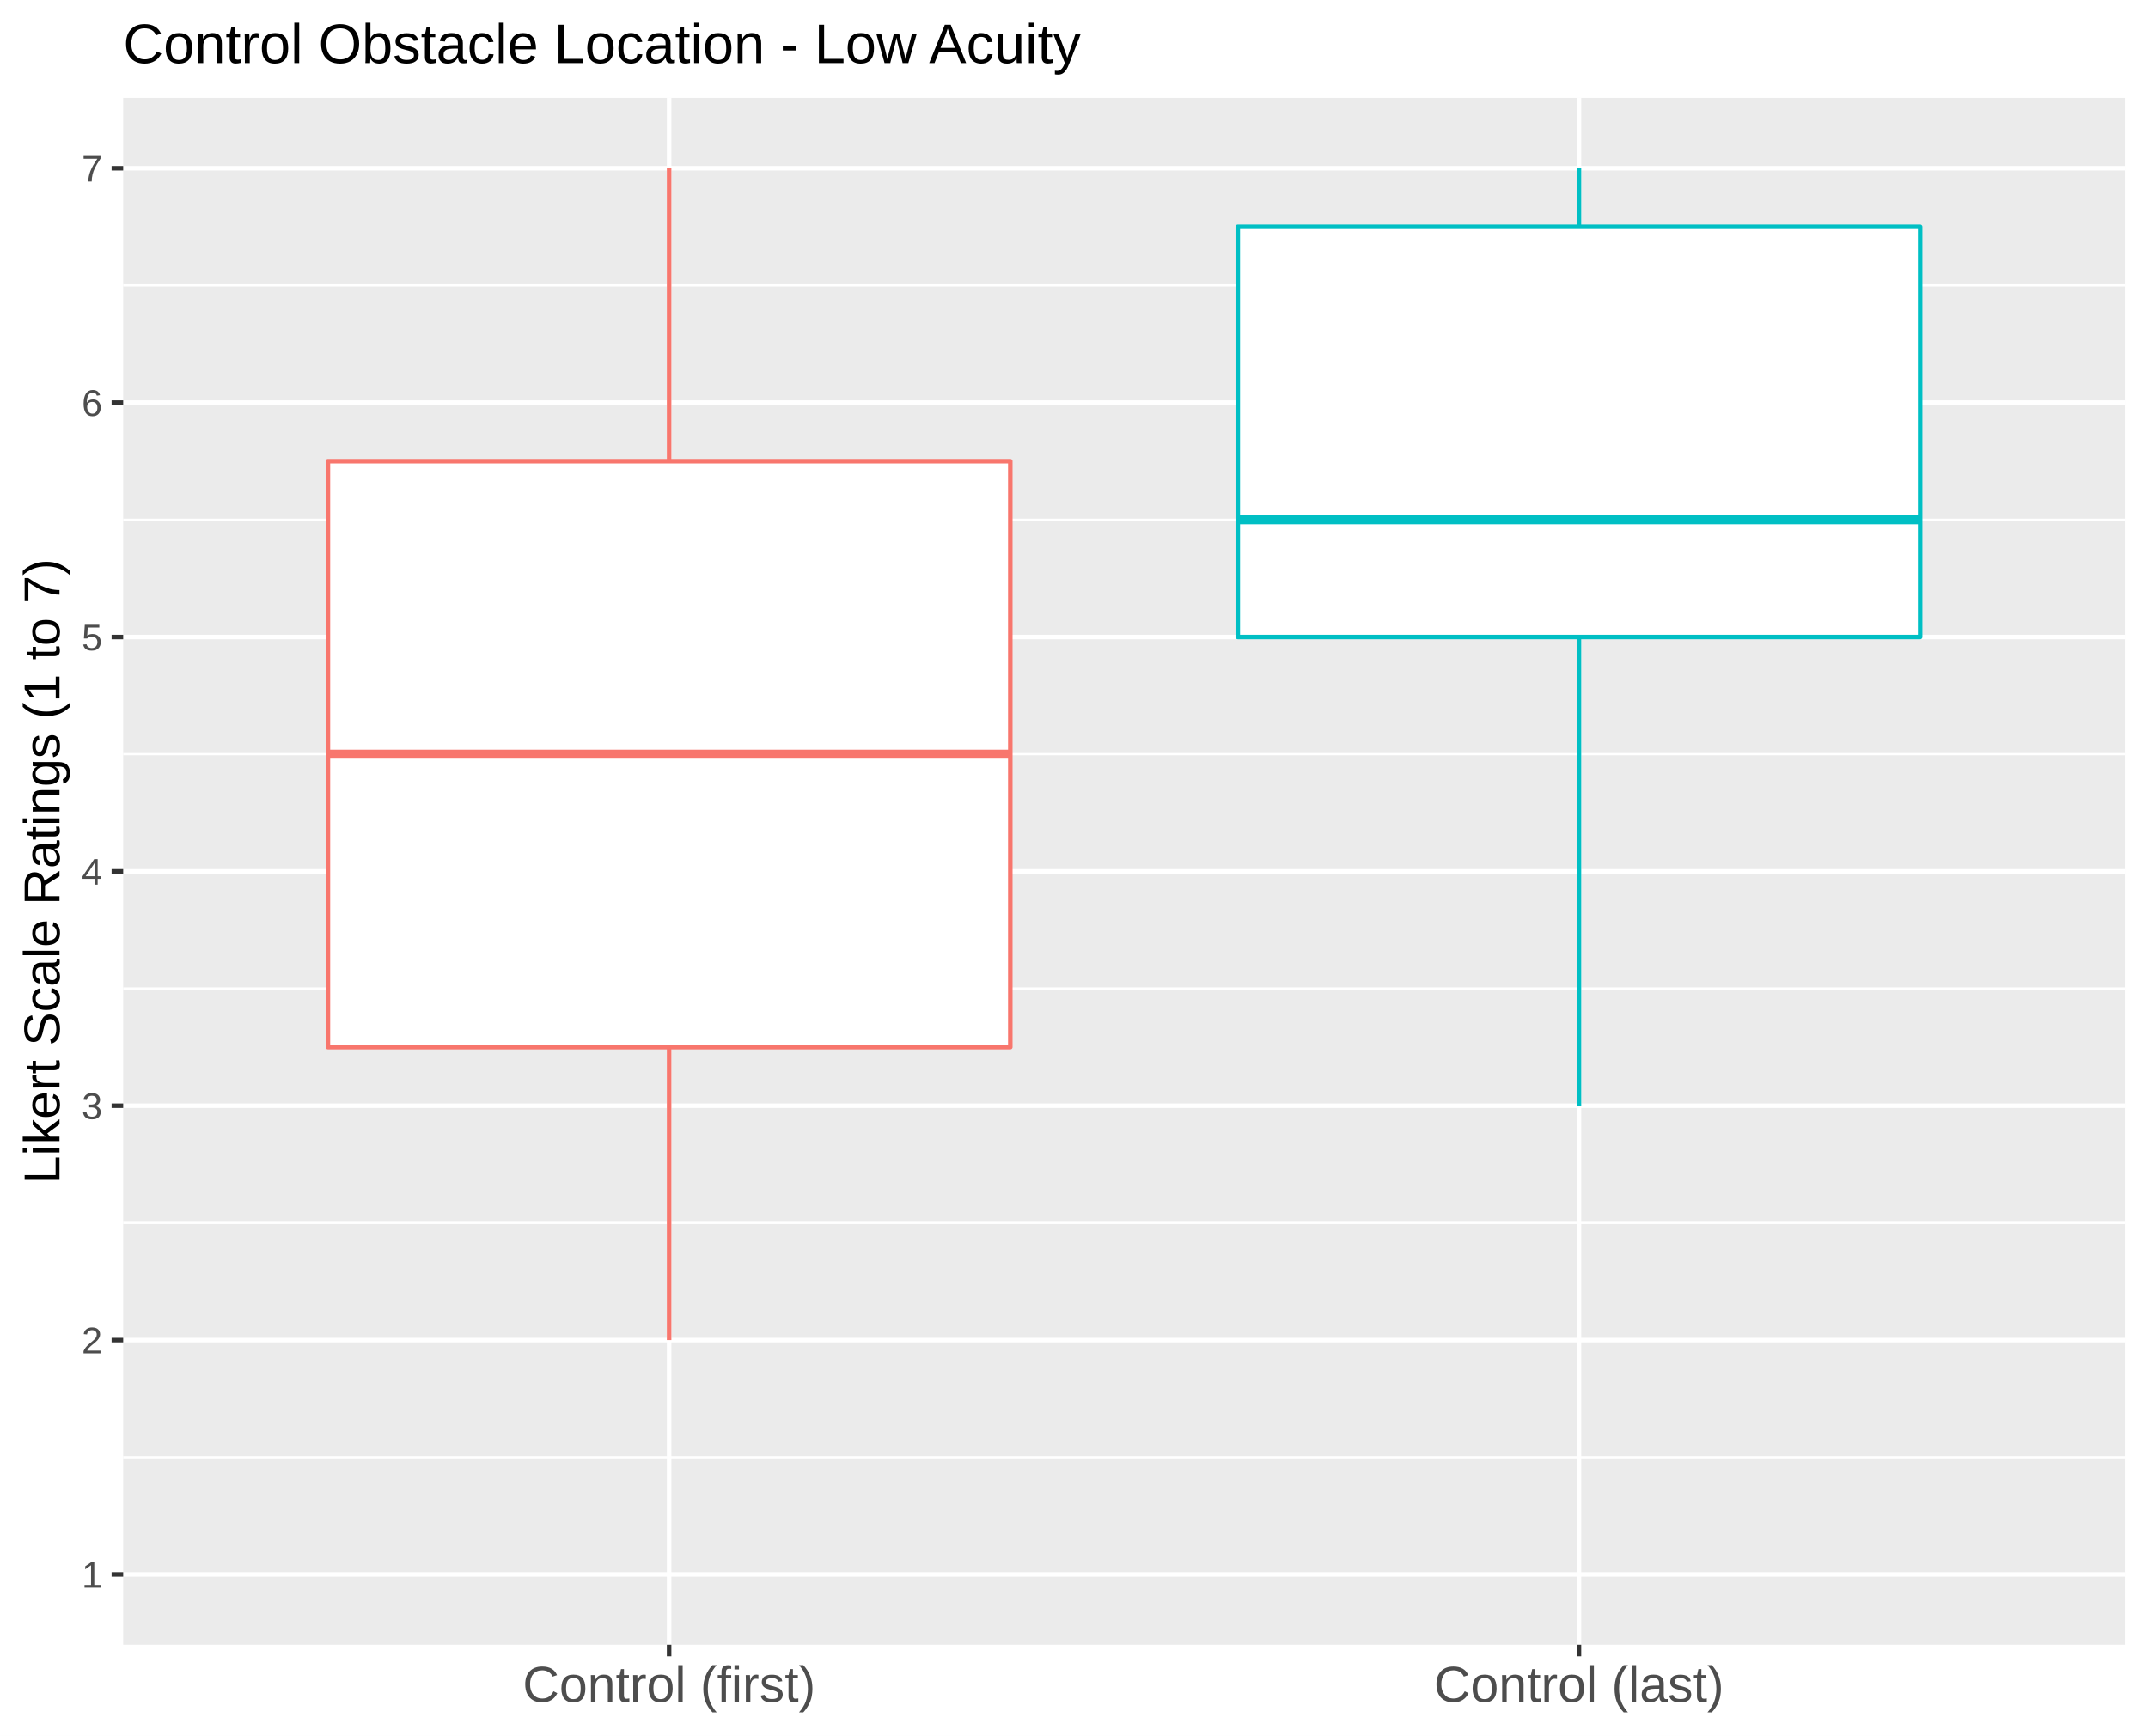
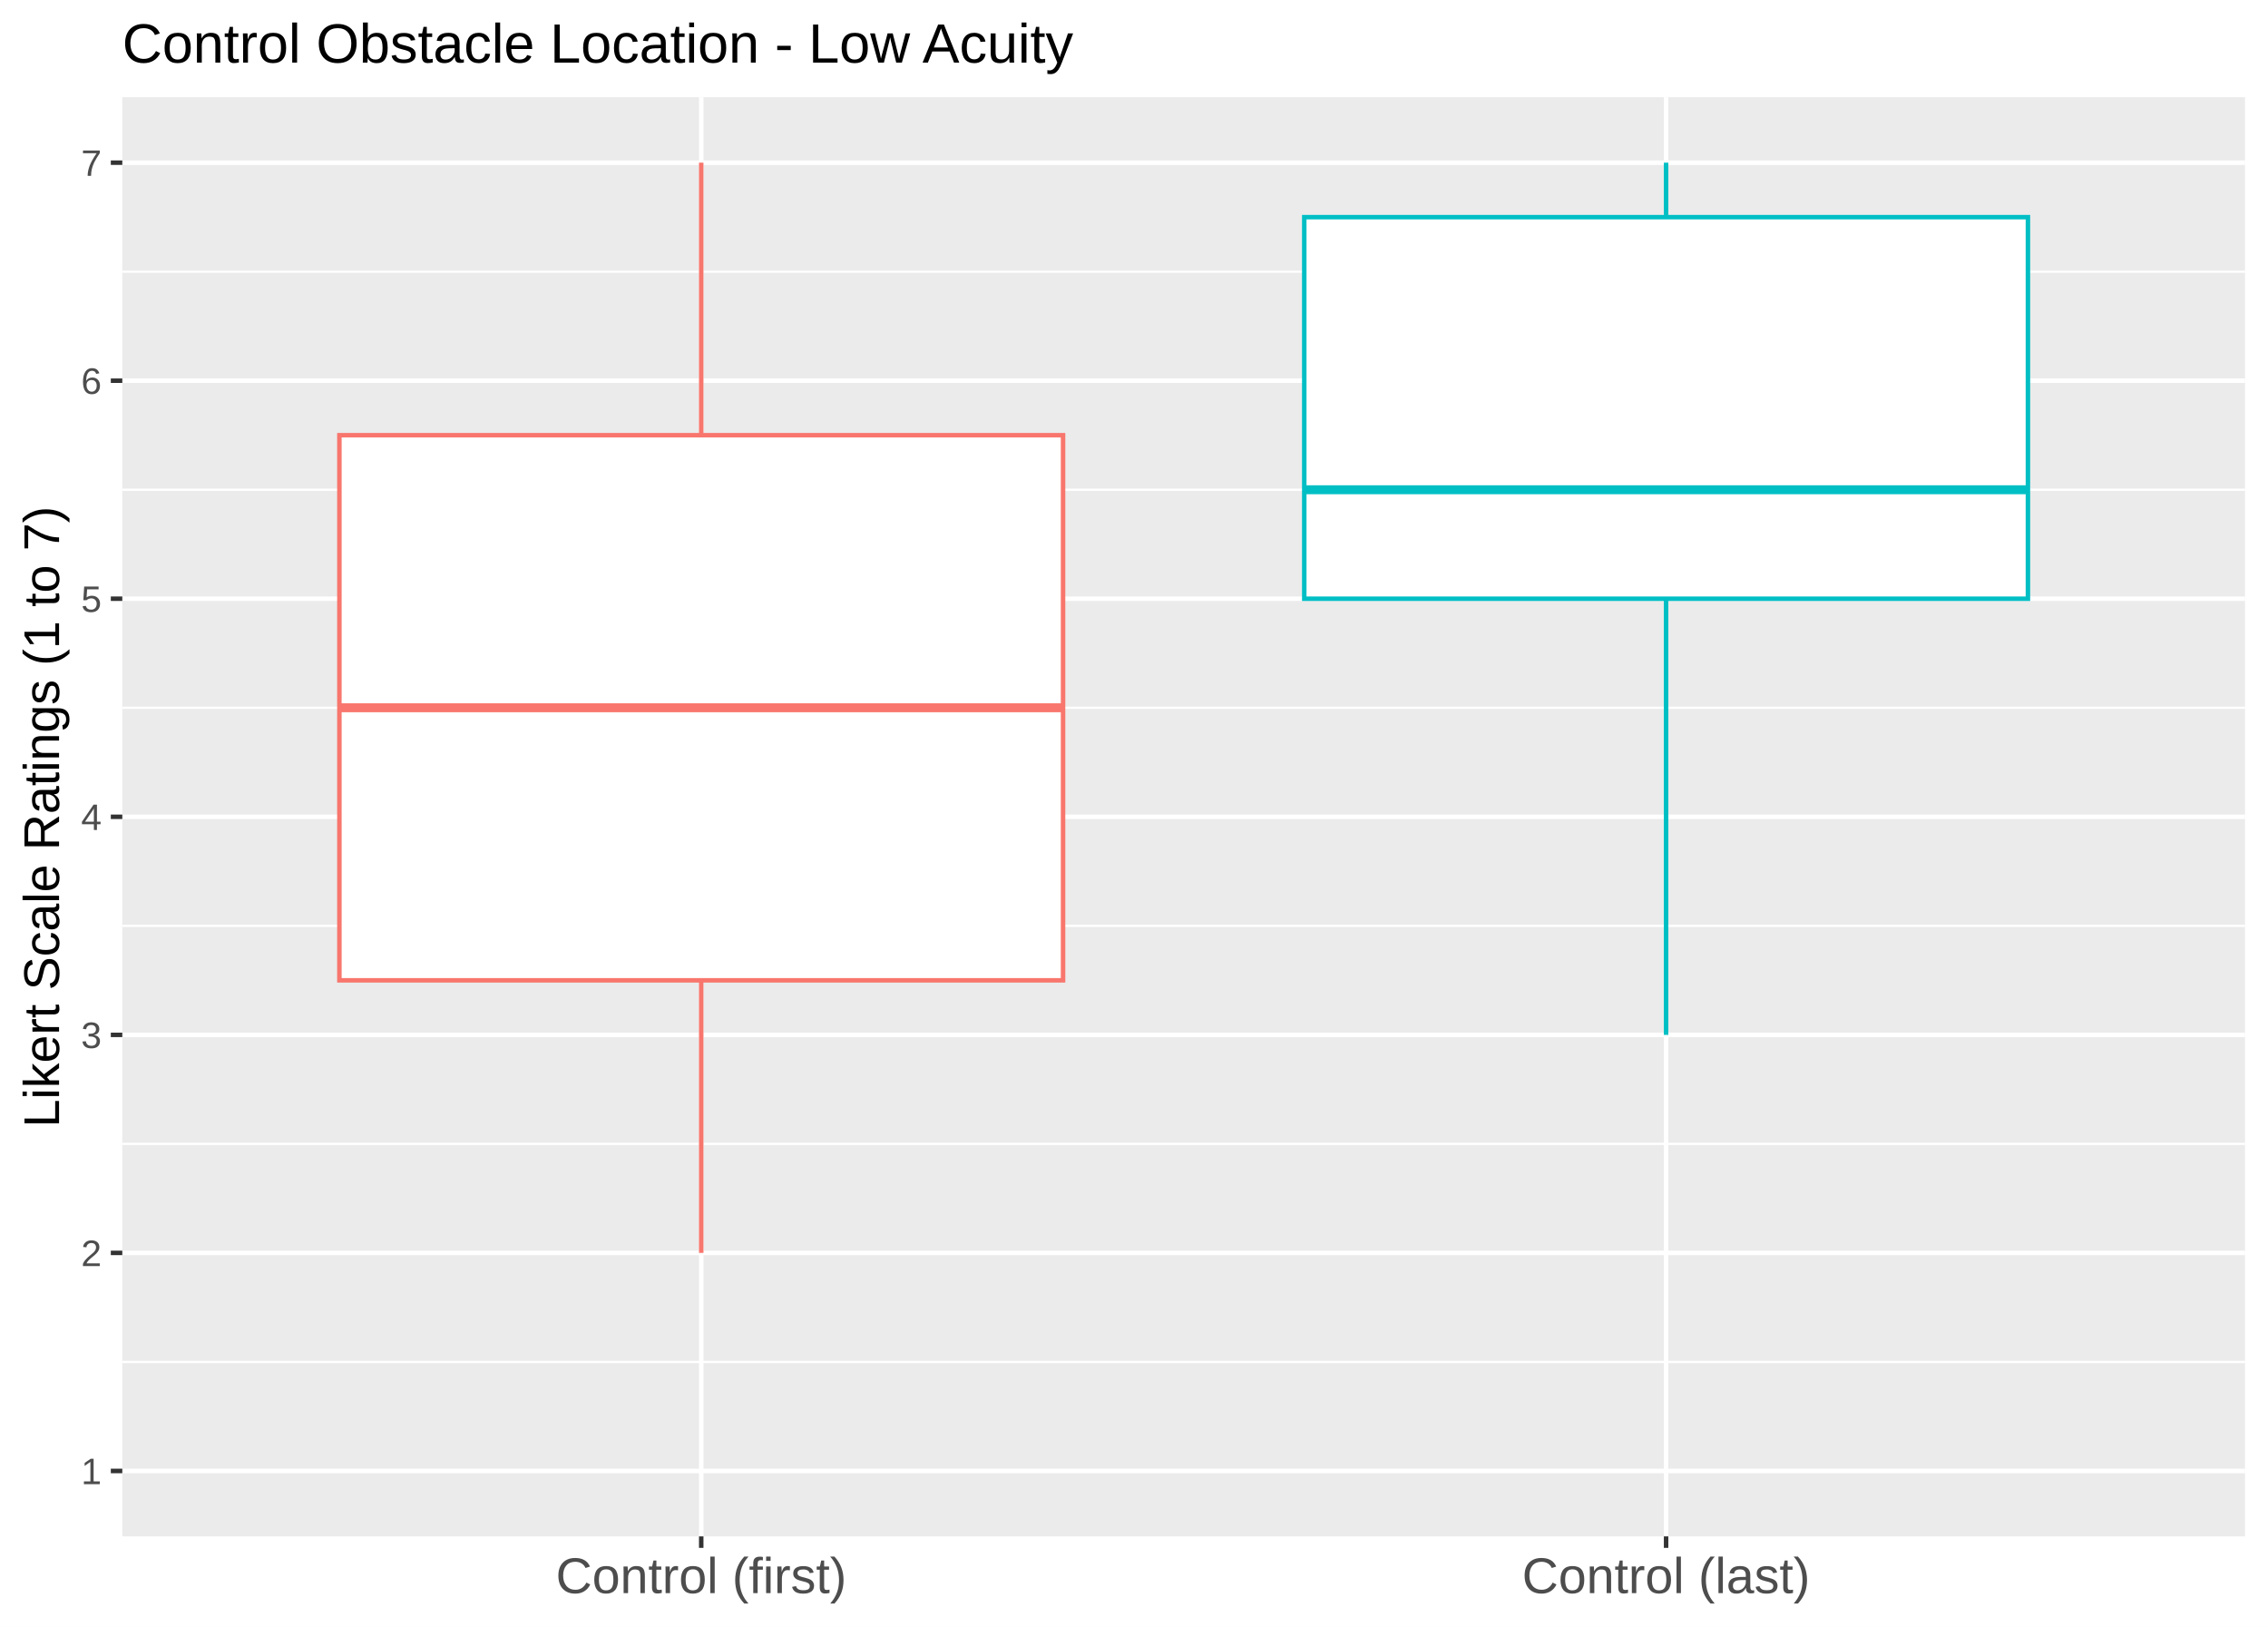
- <svg xmlns="http://www.w3.org/2000/svg" class="svglite" width="508.50pt" height="411.00pt" viewBox="0 0 508.50 411.00">
+ <svg xmlns="http://www.w3.org/2000/svg" class="svglite" width="540.75pt" height="387.75pt" viewBox="0 0 540.75 387.75">
  <defs>
    <style type="text/css">
    .svglite line, .svglite polyline, .svglite polygon, .svglite path, .svglite rect, .svglite circle {
      fill: none;
      stroke: #000000;
      stroke-linecap: round;
      stroke-linejoin: round;
      stroke-miterlimit: 10.00;
    }
    .svglite text {
      white-space: pre;
    }
  </style>
  </defs>
  <rect width="100%" height="100%" style="stroke: none; fill: #FFFFFF;" />
  <defs>
-     <clipPath id="cpMC4wMHw1MDguNTB8MC4wMHw0MTEuMDA=">
-       <rect x="0.00" y="0.00" width="508.50" height="411.00" />
+     <clipPath id="cpMC4wMHw1NDAuNzV8MC4wMHwzODcuNzU=">
+       <rect x="0.00" y="0.00" width="540.75" height="387.75" />
    </clipPath>
  </defs>
-   <g clip-path="url(#cpMC4wMHw1MDguNTB8MC4wMHw0MTEuMDA=)">
-     <rect x="0.00" y="0.00" width="508.50" height="411.00" style="stroke-width: 1.07; stroke: #FFFFFF; fill: #FFFFFF;" />
+   <g clip-path="url(#cpMC4wMHw1NDAuNzV8MC4wMHwzODcuNzU=)">
+     <rect x="0.00" y="0.00" width="540.75" height="387.75" style="stroke-width: 1.07; stroke: #FFFFFF; fill: #FFFFFF;" />
  </g>
  <defs>
-     <clipPath id="cpMjkuMTZ8NTAzLjAyfDIzLjE4fDM4OS40Nw==">
-       <rect x="29.16" y="23.18" width="473.86" height="366.29" />
+     <clipPath id="cpMjkuMTZ8NTM1LjI3fDIzLjE4fDM2Ni4yMg==">
+       <rect x="29.16" y="23.18" width="506.11" height="343.04" />
    </clipPath>
  </defs>
-   <g clip-path="url(#cpMjkuMTZ8NTAzLjAyfDIzLjE4fDM4OS40Nw==)">
-     <rect x="29.16" y="23.18" width="473.86" height="366.29" style="stroke-width: 1.07; stroke: none; fill: #EBEBEB;" />
-     <polyline points="29.16,345.07 503.02,345.07 " style="stroke-width: 0.53; stroke: #FFFFFF; stroke-linecap: butt;" />
-     <polyline points="29.16,289.57 503.02,289.57 " style="stroke-width: 0.53; stroke: #FFFFFF; stroke-linecap: butt;" />
-     <polyline points="29.16,234.07 503.02,234.07 " style="stroke-width: 0.53; stroke: #FFFFFF; stroke-linecap: butt;" />
-     <polyline points="29.16,178.58 503.02,178.58 " style="stroke-width: 0.53; stroke: #FFFFFF; stroke-linecap: butt;" />
-     <polyline points="29.16,123.08 503.02,123.08 " style="stroke-width: 0.53; stroke: #FFFFFF; stroke-linecap: butt;" />
-     <polyline points="29.16,67.58 503.02,67.58 " style="stroke-width: 0.53; stroke: #FFFFFF; stroke-linecap: butt;" />
-     <polyline points="29.16,372.82 503.02,372.82 " style="stroke-width: 1.07; stroke: #FFFFFF; stroke-linecap: butt;" />
-     <polyline points="29.16,317.32 503.02,317.32 " style="stroke-width: 1.07; stroke: #FFFFFF; stroke-linecap: butt;" />
-     <polyline points="29.16,261.82 503.02,261.82 " style="stroke-width: 1.07; stroke: #FFFFFF; stroke-linecap: butt;" />
-     <polyline points="29.16,206.32 503.02,206.32 " style="stroke-width: 1.07; stroke: #FFFFFF; stroke-linecap: butt;" />
-     <polyline points="29.16,150.83 503.02,150.83 " style="stroke-width: 1.07; stroke: #FFFFFF; stroke-linecap: butt;" />
-     <polyline points="29.16,95.33 503.02,95.33 " style="stroke-width: 1.07; stroke: #FFFFFF; stroke-linecap: butt;" />
-     <polyline points="29.16,39.83 503.02,39.83 " style="stroke-width: 1.07; stroke: #FFFFFF; stroke-linecap: butt;" />
-     <polyline points="158.40,389.47 158.40,23.18 " style="stroke-width: 1.07; stroke: #FFFFFF; stroke-linecap: butt;" />
-     <polyline points="373.79,389.47 373.79,23.18 " style="stroke-width: 1.07; stroke: #FFFFFF; stroke-linecap: butt;" />
-     <line x1="158.40" y1="109.20" x2="158.40" y2="39.83" style="stroke-width: 1.07; stroke: #F8766D; stroke-linecap: butt;" />
-     <line x1="158.40" y1="247.95" x2="158.40" y2="317.32" style="stroke-width: 1.07; stroke: #F8766D; stroke-linecap: butt;" />
-     <polygon points="77.63,109.20 77.63,247.95 239.17,247.95 239.17,109.20 77.63,109.20 " style="stroke-width: 1.07; stroke: #F8766D; fill: #FFFFFF;" />
-     <line x1="77.63" y1="178.58" x2="239.17" y2="178.58" style="stroke-width: 2.13; stroke: #F8766D; stroke-linecap: butt;" />
-     <line x1="373.79" y1="53.70" x2="373.79" y2="39.83" style="stroke-width: 1.07; stroke: #00BFC4; stroke-linecap: butt;" />
-     <line x1="373.79" y1="150.83" x2="373.79" y2="261.82" style="stroke-width: 1.07; stroke: #00BFC4; stroke-linecap: butt;" />
-     <polygon points="293.02,53.70 293.02,150.83 454.56,150.83 454.56,53.70 293.02,53.70 " style="stroke-width: 1.07; stroke: #00BFC4; fill: #FFFFFF;" />
-     <line x1="293.02" y1="123.08" x2="454.56" y2="123.08" style="stroke-width: 2.13; stroke: #00BFC4; stroke-linecap: butt;" />
+   <g clip-path="url(#cpMjkuMTZ8NTM1LjI3fDIzLjE4fDM2Ni4yMg==)">
+     <rect x="29.16" y="23.18" width="506.11" height="343.04" style="stroke-width: 1.07; stroke: none; fill: #EBEBEB;" />
+     <polyline points="29.16,324.64 535.27,324.64 " style="stroke-width: 0.53; stroke: #FFFFFF; stroke-linecap: butt;" />
+     <polyline points="29.16,272.66 535.27,272.66 " style="stroke-width: 0.53; stroke: #FFFFFF; stroke-linecap: butt;" />
+     <polyline points="29.16,220.69 535.27,220.69 " style="stroke-width: 0.53; stroke: #FFFFFF; stroke-linecap: butt;" />
+     <polyline points="29.16,168.71 535.27,168.71 " style="stroke-width: 0.53; stroke: #FFFFFF; stroke-linecap: butt;" />
+     <polyline points="29.16,116.74 535.27,116.74 " style="stroke-width: 0.53; stroke: #FFFFFF; stroke-linecap: butt;" />
+     <polyline points="29.16,64.76 535.27,64.76 " style="stroke-width: 0.53; stroke: #FFFFFF; stroke-linecap: butt;" />
+     <polyline points="29.16,350.63 535.27,350.63 " style="stroke-width: 1.07; stroke: #FFFFFF; stroke-linecap: butt;" />
+     <polyline points="29.16,298.65 535.27,298.65 " style="stroke-width: 1.07; stroke: #FFFFFF; stroke-linecap: butt;" />
+     <polyline points="29.16,246.68 535.27,246.68 " style="stroke-width: 1.07; stroke: #FFFFFF; stroke-linecap: butt;" />
+     <polyline points="29.16,194.70 535.27,194.70 " style="stroke-width: 1.07; stroke: #FFFFFF; stroke-linecap: butt;" />
+     <polyline points="29.16,142.72 535.27,142.72 " style="stroke-width: 1.07; stroke: #FFFFFF; stroke-linecap: butt;" />
+     <polyline points="29.16,90.75 535.27,90.75 " style="stroke-width: 1.07; stroke: #FFFFFF; stroke-linecap: butt;" />
+     <polyline points="29.16,38.77 535.27,38.77 " style="stroke-width: 1.07; stroke: #FFFFFF; stroke-linecap: butt;" />
+     <polyline points="167.19,366.22 167.19,23.18 " style="stroke-width: 1.07; stroke: #FFFFFF; stroke-linecap: butt;" />
+     <polyline points="397.24,366.22 397.24,23.18 " style="stroke-width: 1.07; stroke: #FFFFFF; stroke-linecap: butt;" />
+     <line x1="167.19" y1="103.74" x2="167.19" y2="38.77" style="stroke-width: 1.07; stroke: #F8766D; stroke-linecap: butt;" />
+     <line x1="167.19" y1="233.68" x2="167.19" y2="298.65" style="stroke-width: 1.07; stroke: #F8766D; stroke-linecap: butt;" />
+     <polygon points="80.92,103.74 80.92,233.68 253.46,233.68 253.46,103.74 80.92,103.74 " style="stroke-width: 1.07; stroke: #F8766D; stroke-linecap: butt; stroke-linejoin: miter; fill: #FFFFFF;" />
+     <line x1="80.92" y1="168.71" x2="253.46" y2="168.71" style="stroke-width: 2.13; stroke: #F8766D; stroke-linecap: butt; stroke-linejoin: miter;" />
+     <line x1="397.24" y1="51.76" x2="397.24" y2="38.77" style="stroke-width: 1.07; stroke: #00BFC4; stroke-linecap: butt;" />
+     <line x1="397.24" y1="142.72" x2="397.24" y2="246.68" style="stroke-width: 1.07; stroke: #00BFC4; stroke-linecap: butt;" />
+     <polygon points="310.97,51.76 310.97,142.72 483.51,142.72 483.51,51.76 310.97,51.76 " style="stroke-width: 1.07; stroke: #00BFC4; stroke-linecap: butt; stroke-linejoin: miter; fill: #FFFFFF;" />
+     <line x1="310.97" y1="116.74" x2="483.51" y2="116.74" style="stroke-width: 2.13; stroke: #00BFC4; stroke-linecap: butt; stroke-linejoin: miter;" />
  </g>
-   <g clip-path="url(#cpMC4wMHw1MDguNTB8MC4wMHw0MTEuMDA=)">
-     <text x="24.23" y="375.97" text-anchor="end" style="font-size: 8.80px;fill: #4D4D4D; font-family: &quot;Arial&quot;;" textLength="4.90px" lengthAdjust="spacingAndGlyphs">1</text>
-     <text x="24.23" y="320.47" text-anchor="end" style="font-size: 8.80px;fill: #4D4D4D; font-family: &quot;Arial&quot;;" textLength="4.90px" lengthAdjust="spacingAndGlyphs">2</text>
-     <text x="24.23" y="264.97" text-anchor="end" style="font-size: 8.80px;fill: #4D4D4D; font-family: &quot;Arial&quot;;" textLength="4.90px" lengthAdjust="spacingAndGlyphs">3</text>
-     <text x="24.23" y="209.47" text-anchor="end" style="font-size: 8.80px;fill: #4D4D4D; font-family: &quot;Arial&quot;;" textLength="4.90px" lengthAdjust="spacingAndGlyphs">4</text>
-     <text x="24.23" y="153.98" text-anchor="end" style="font-size: 8.80px;fill: #4D4D4D; font-family: &quot;Arial&quot;;" textLength="4.90px" lengthAdjust="spacingAndGlyphs">5</text>
-     <text x="24.23" y="98.48" text-anchor="end" style="font-size: 8.80px;fill: #4D4D4D; font-family: &quot;Arial&quot;;" textLength="4.90px" lengthAdjust="spacingAndGlyphs">6</text>
-     <text x="24.23" y="42.98" text-anchor="end" style="font-size: 8.80px;fill: #4D4D4D; font-family: &quot;Arial&quot;;" textLength="4.90px" lengthAdjust="spacingAndGlyphs">7</text>
-     <polyline points="26.42,372.82 29.16,372.82 " style="stroke-width: 1.07; stroke: #333333; stroke-linecap: butt;" />
-     <polyline points="26.42,317.32 29.16,317.32 " style="stroke-width: 1.07; stroke: #333333; stroke-linecap: butt;" />
-     <polyline points="26.42,261.82 29.16,261.82 " style="stroke-width: 1.07; stroke: #333333; stroke-linecap: butt;" />
-     <polyline points="26.42,206.32 29.16,206.32 " style="stroke-width: 1.07; stroke: #333333; stroke-linecap: butt;" />
-     <polyline points="26.42,150.83 29.16,150.83 " style="stroke-width: 1.07; stroke: #333333; stroke-linecap: butt;" />
-     <polyline points="26.42,95.33 29.16,95.33 " style="stroke-width: 1.07; stroke: #333333; stroke-linecap: butt;" />
-     <polyline points="26.42,39.83 29.16,39.83 " style="stroke-width: 1.07; stroke: #333333; stroke-linecap: butt;" />
-     <polyline points="158.40,392.21 158.40,389.47 " style="stroke-width: 1.07; stroke: #333333; stroke-linecap: butt;" />
-     <polyline points="373.79,392.21 373.79,389.47 " style="stroke-width: 1.07; stroke: #333333; stroke-linecap: butt;" />
-     <text x="158.40" y="403.00" text-anchor="middle" style="font-size: 12.00px;fill: #4D4D4D; font-family: &quot;Arial&quot;;" textLength="69.34px" lengthAdjust="spacingAndGlyphs">Control (first)</text>
-     <text x="373.79" y="403.00" text-anchor="middle" style="font-size: 12.00px;fill: #4D4D4D; font-family: &quot;Arial&quot;;" textLength="68.69px" lengthAdjust="spacingAndGlyphs">Control (last)</text>
-     <text transform="translate(14.08,206.32) rotate(-90)" text-anchor="middle" style="font-size: 12.00px; font-family: &quot;Arial&quot;;" textLength="148.08px" lengthAdjust="spacingAndGlyphs">Likert Scale Ratings (1 to 7)</text>
+   <g clip-path="url(#cpMC4wMHw1NDAuNzV8MC4wMHwzODcuNzU=)">
+     <text x="24.23" y="353.78" text-anchor="end" style="font-size: 8.80px;fill: #4D4D4D; font-family: &quot;Arial&quot;;" textLength="4.90px" lengthAdjust="spacingAndGlyphs">1</text>
+     <text x="24.23" y="301.80" text-anchor="end" style="font-size: 8.80px;fill: #4D4D4D; font-family: &quot;Arial&quot;;" textLength="4.90px" lengthAdjust="spacingAndGlyphs">2</text>
+     <text x="24.23" y="249.83" text-anchor="end" style="font-size: 8.80px;fill: #4D4D4D; font-family: &quot;Arial&quot;;" textLength="4.90px" lengthAdjust="spacingAndGlyphs">3</text>
+     <text x="24.23" y="197.85" text-anchor="end" style="font-size: 8.80px;fill: #4D4D4D; font-family: &quot;Arial&quot;;" textLength="4.90px" lengthAdjust="spacingAndGlyphs">4</text>
+     <text x="24.23" y="145.87" text-anchor="end" style="font-size: 8.80px;fill: #4D4D4D; font-family: &quot;Arial&quot;;" textLength="4.90px" lengthAdjust="spacingAndGlyphs">5</text>
+     <text x="24.23" y="93.90" text-anchor="end" style="font-size: 8.80px;fill: #4D4D4D; font-family: &quot;Arial&quot;;" textLength="4.90px" lengthAdjust="spacingAndGlyphs">6</text>
+     <text x="24.23" y="41.92" text-anchor="end" style="font-size: 8.80px;fill: #4D4D4D; font-family: &quot;Arial&quot;;" textLength="4.90px" lengthAdjust="spacingAndGlyphs">7</text>
+     <polyline points="26.42,350.63 29.16,350.63 " style="stroke-width: 1.07; stroke: #333333; stroke-linecap: butt;" />
+     <polyline points="26.42,298.65 29.16,298.65 " style="stroke-width: 1.07; stroke: #333333; stroke-linecap: butt;" />
+     <polyline points="26.42,246.68 29.16,246.68 " style="stroke-width: 1.07; stroke: #333333; stroke-linecap: butt;" />
+     <polyline points="26.42,194.70 29.16,194.70 " style="stroke-width: 1.07; stroke: #333333; stroke-linecap: butt;" />
+     <polyline points="26.42,142.72 29.16,142.72 " style="stroke-width: 1.07; stroke: #333333; stroke-linecap: butt;" />
+     <polyline points="26.42,90.75 29.16,90.75 " style="stroke-width: 1.07; stroke: #333333; stroke-linecap: butt;" />
+     <polyline points="26.42,38.77 29.16,38.77 " style="stroke-width: 1.07; stroke: #333333; stroke-linecap: butt;" />
+     <polyline points="167.19,368.96 167.19,366.22 " style="stroke-width: 1.07; stroke: #333333; stroke-linecap: butt;" />
+     <polyline points="397.24,368.96 397.24,366.22 " style="stroke-width: 1.07; stroke: #333333; stroke-linecap: butt;" />
+     <text x="167.19" y="379.75" text-anchor="middle" style="font-size: 12.00px;fill: #4D4D4D; font-family: &quot;Arial&quot;;" textLength="69.34px" lengthAdjust="spacingAndGlyphs">Control (first)</text>
+     <text x="397.24" y="379.75" text-anchor="middle" style="font-size: 12.00px;fill: #4D4D4D; font-family: &quot;Arial&quot;;" textLength="68.69px" lengthAdjust="spacingAndGlyphs">Control (last)</text>
+     <text transform="translate(14.08,194.70) rotate(-90)" text-anchor="middle" style="font-size: 12.00px; font-family: &quot;Arial&quot;;" textLength="148.08px" lengthAdjust="spacingAndGlyphs">Likert Scale Ratings (1 to 7)</text>
    <text x="29.16" y="14.93" style="font-size: 13.20px; font-family: &quot;Arial&quot;;" textLength="226.56px" lengthAdjust="spacingAndGlyphs">Control Obstacle Location - Low Acuity</text>
  </g>
</svg>
